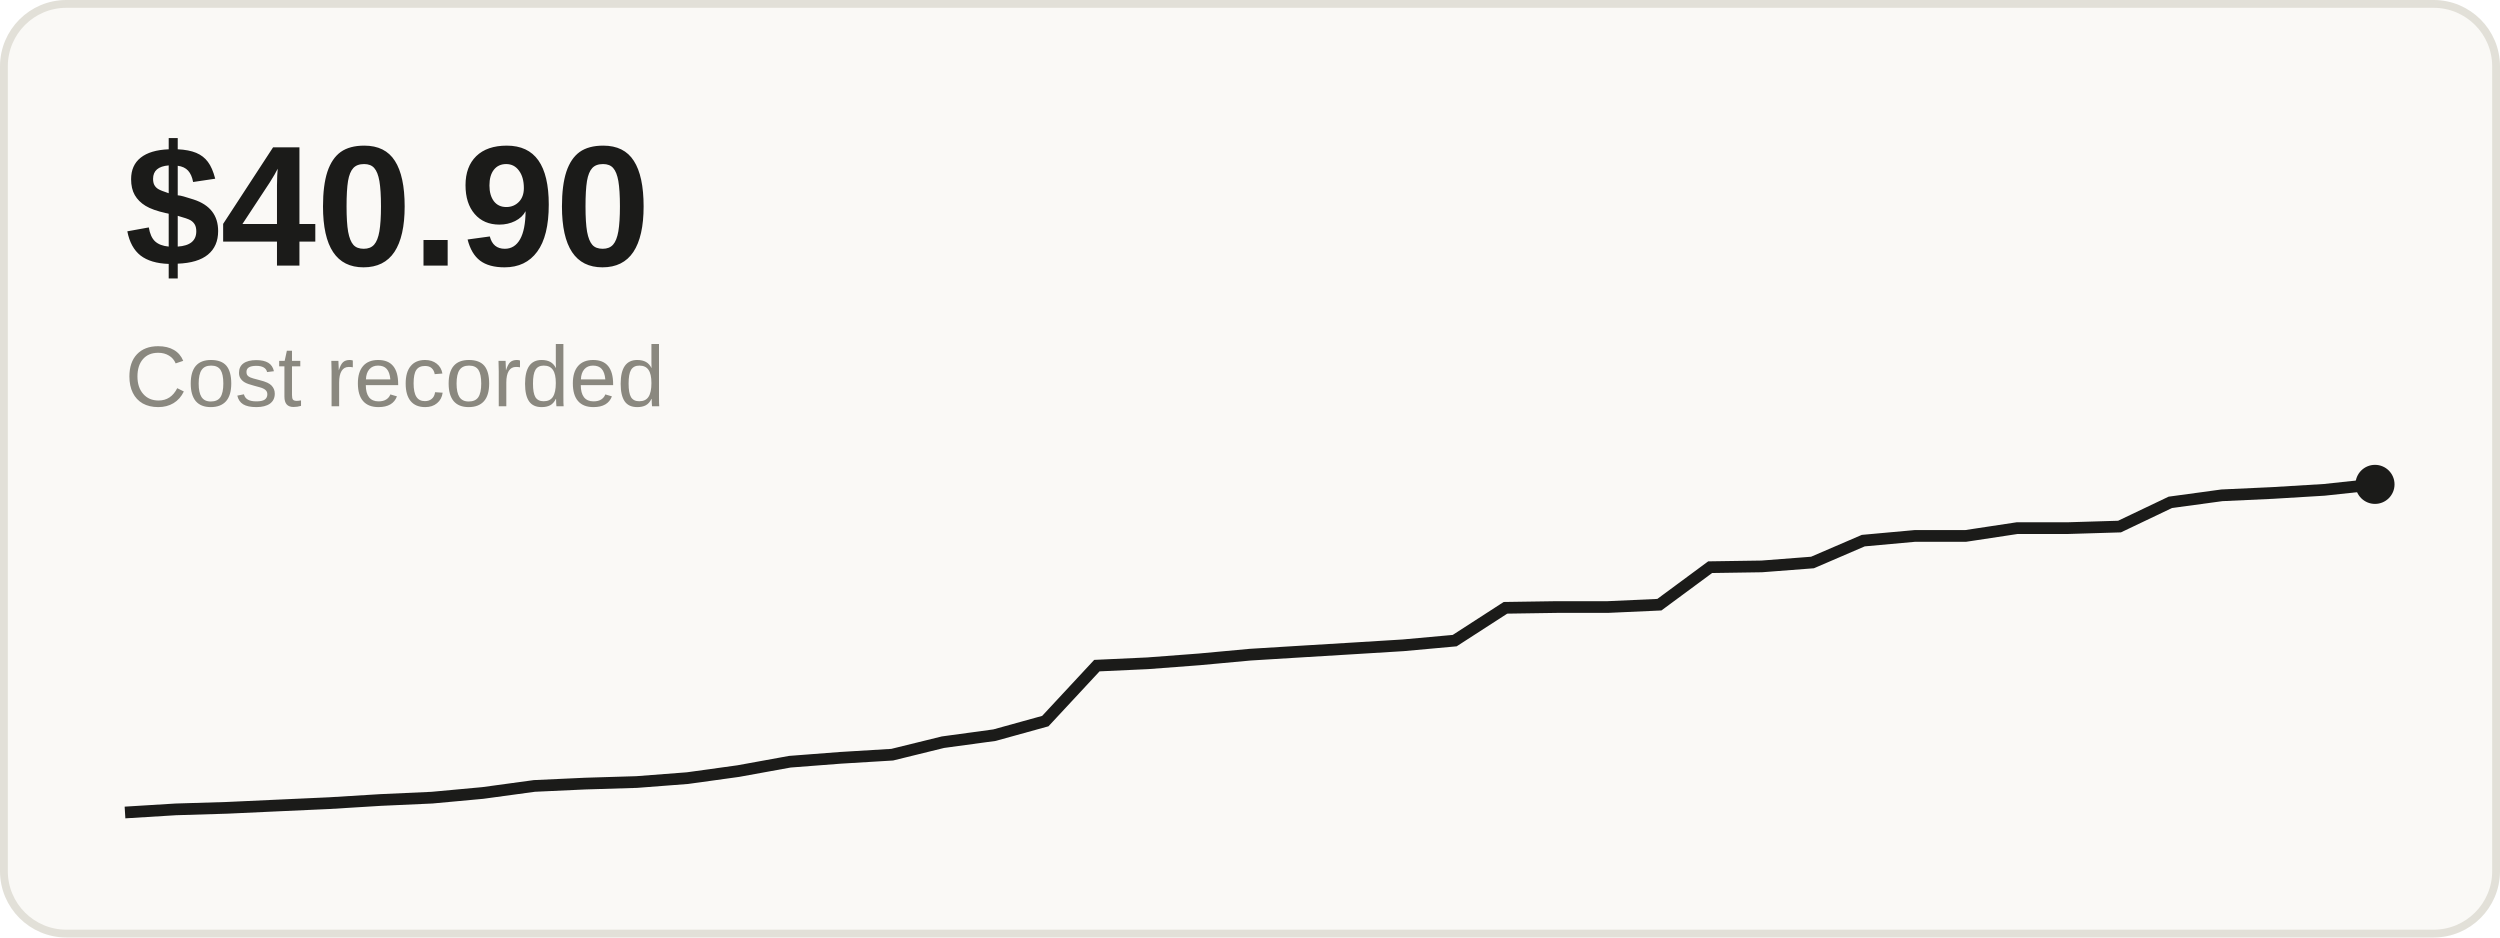
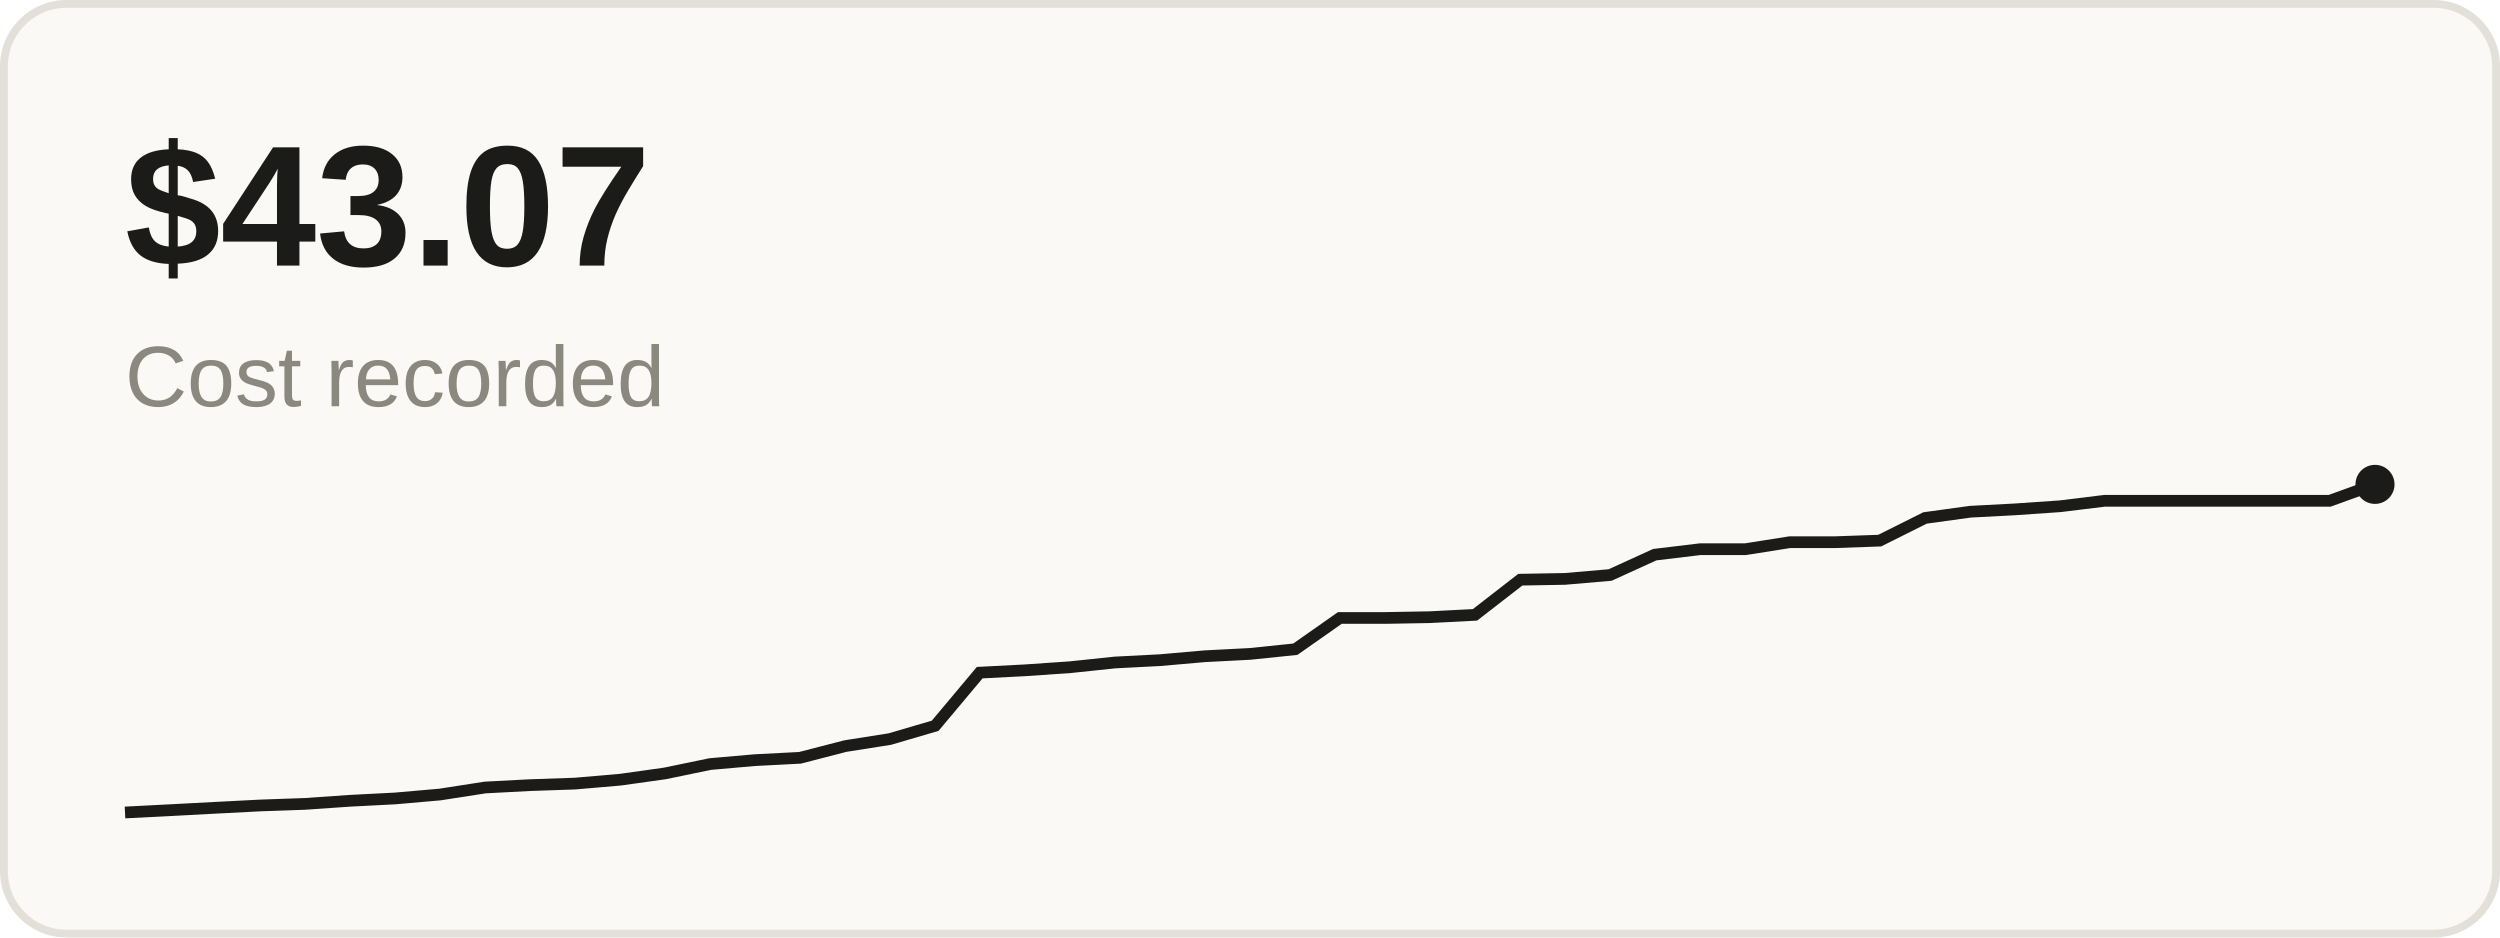
<svg xmlns="http://www.w3.org/2000/svg" width="320" height="120" viewBox="0 0 320 120" role="img" aria-label="Cost recorded">
  <rect x="0.5" y="0.5" width="319" height="119" rx="8" fill="#faf9f6" stroke="#e2e0d8" />
-   <text x="16" y="34" font-family="Arial,sans-serif" font-size="22" font-weight="bold" fill="#1b1b19">$40.90</text>
+   <text x="16" y="34" font-family="Arial,sans-serif" font-size="22" font-weight="bold" fill="#1b1b19">$43.07</text>
  <text x="16" y="52" font-family="Arial,sans-serif" font-size="11" fill="#8a887f">Cost recorded</text>
-   <polyline points="16.0,104.0 22.5,103.6 29.1,103.4 35.6,103.1 42.2,102.8 48.7,102.4 55.3,102.1 61.8,101.5 68.4,100.6 74.9,100.3 81.5,100.1 88.0,99.6 94.5,98.7 101.1,97.5 107.6,97.0 114.2,96.6 120.7,95.0 127.3,94.1 133.8,92.3 140.4,85.2 146.9,84.9 153.5,84.4 160.0,83.8 166.5,83.4 173.1,83.0 179.6,82.6 186.2,82.0 192.7,77.8 199.3,77.7 205.8,77.7 212.4,77.4 218.9,72.6 225.5,72.5 232.0,72.0 238.5,69.2 245.1,68.6 251.6,68.6 258.2,67.6 264.7,67.6 271.3,67.4 277.8,64.3 284.4,63.4 290.9,63.1 297.5,62.7 304.0,62.0" fill="none" stroke="#1b1b19" stroke-width="1.5" />
+   <polyline points="16.0,104.0 21.8,103.7 27.5,103.4 33.3,103.1 39.0,102.9 44.8,102.5 50.6,102.2 56.3,101.7 62.1,100.8 67.8,100.5 73.6,100.3 79.4,99.8 85.1,99.0 90.9,97.8 96.6,97.3 102.4,97.0 108.2,95.5 113.9,94.6 119.7,92.9 125.4,86.1 131.2,85.8 137.0,85.4 142.7,84.8 148.5,84.5 154.2,84.0 160.0,83.7 165.8,83.1 171.5,79.1 177.3,79.1 183.0,79.0 188.8,78.7 194.6,74.2 200.3,74.1 206.1,73.6 211.8,71.0 217.6,70.3 223.4,70.3 229.1,69.4 234.9,69.4 240.6,69.2 246.4,66.3 252.2,65.5 257.9,65.2 263.7,64.8 269.4,64.1 275.2,64.1 281.0,64.1 286.7,64.1 292.5,64.1 298.2,64.1 304.0,62.0" fill="none" stroke="#1b1b19" stroke-width="1.5" />
  <circle cx="304.0" cy="62.0" r="2.5" fill="#1b1b19" />
</svg>
